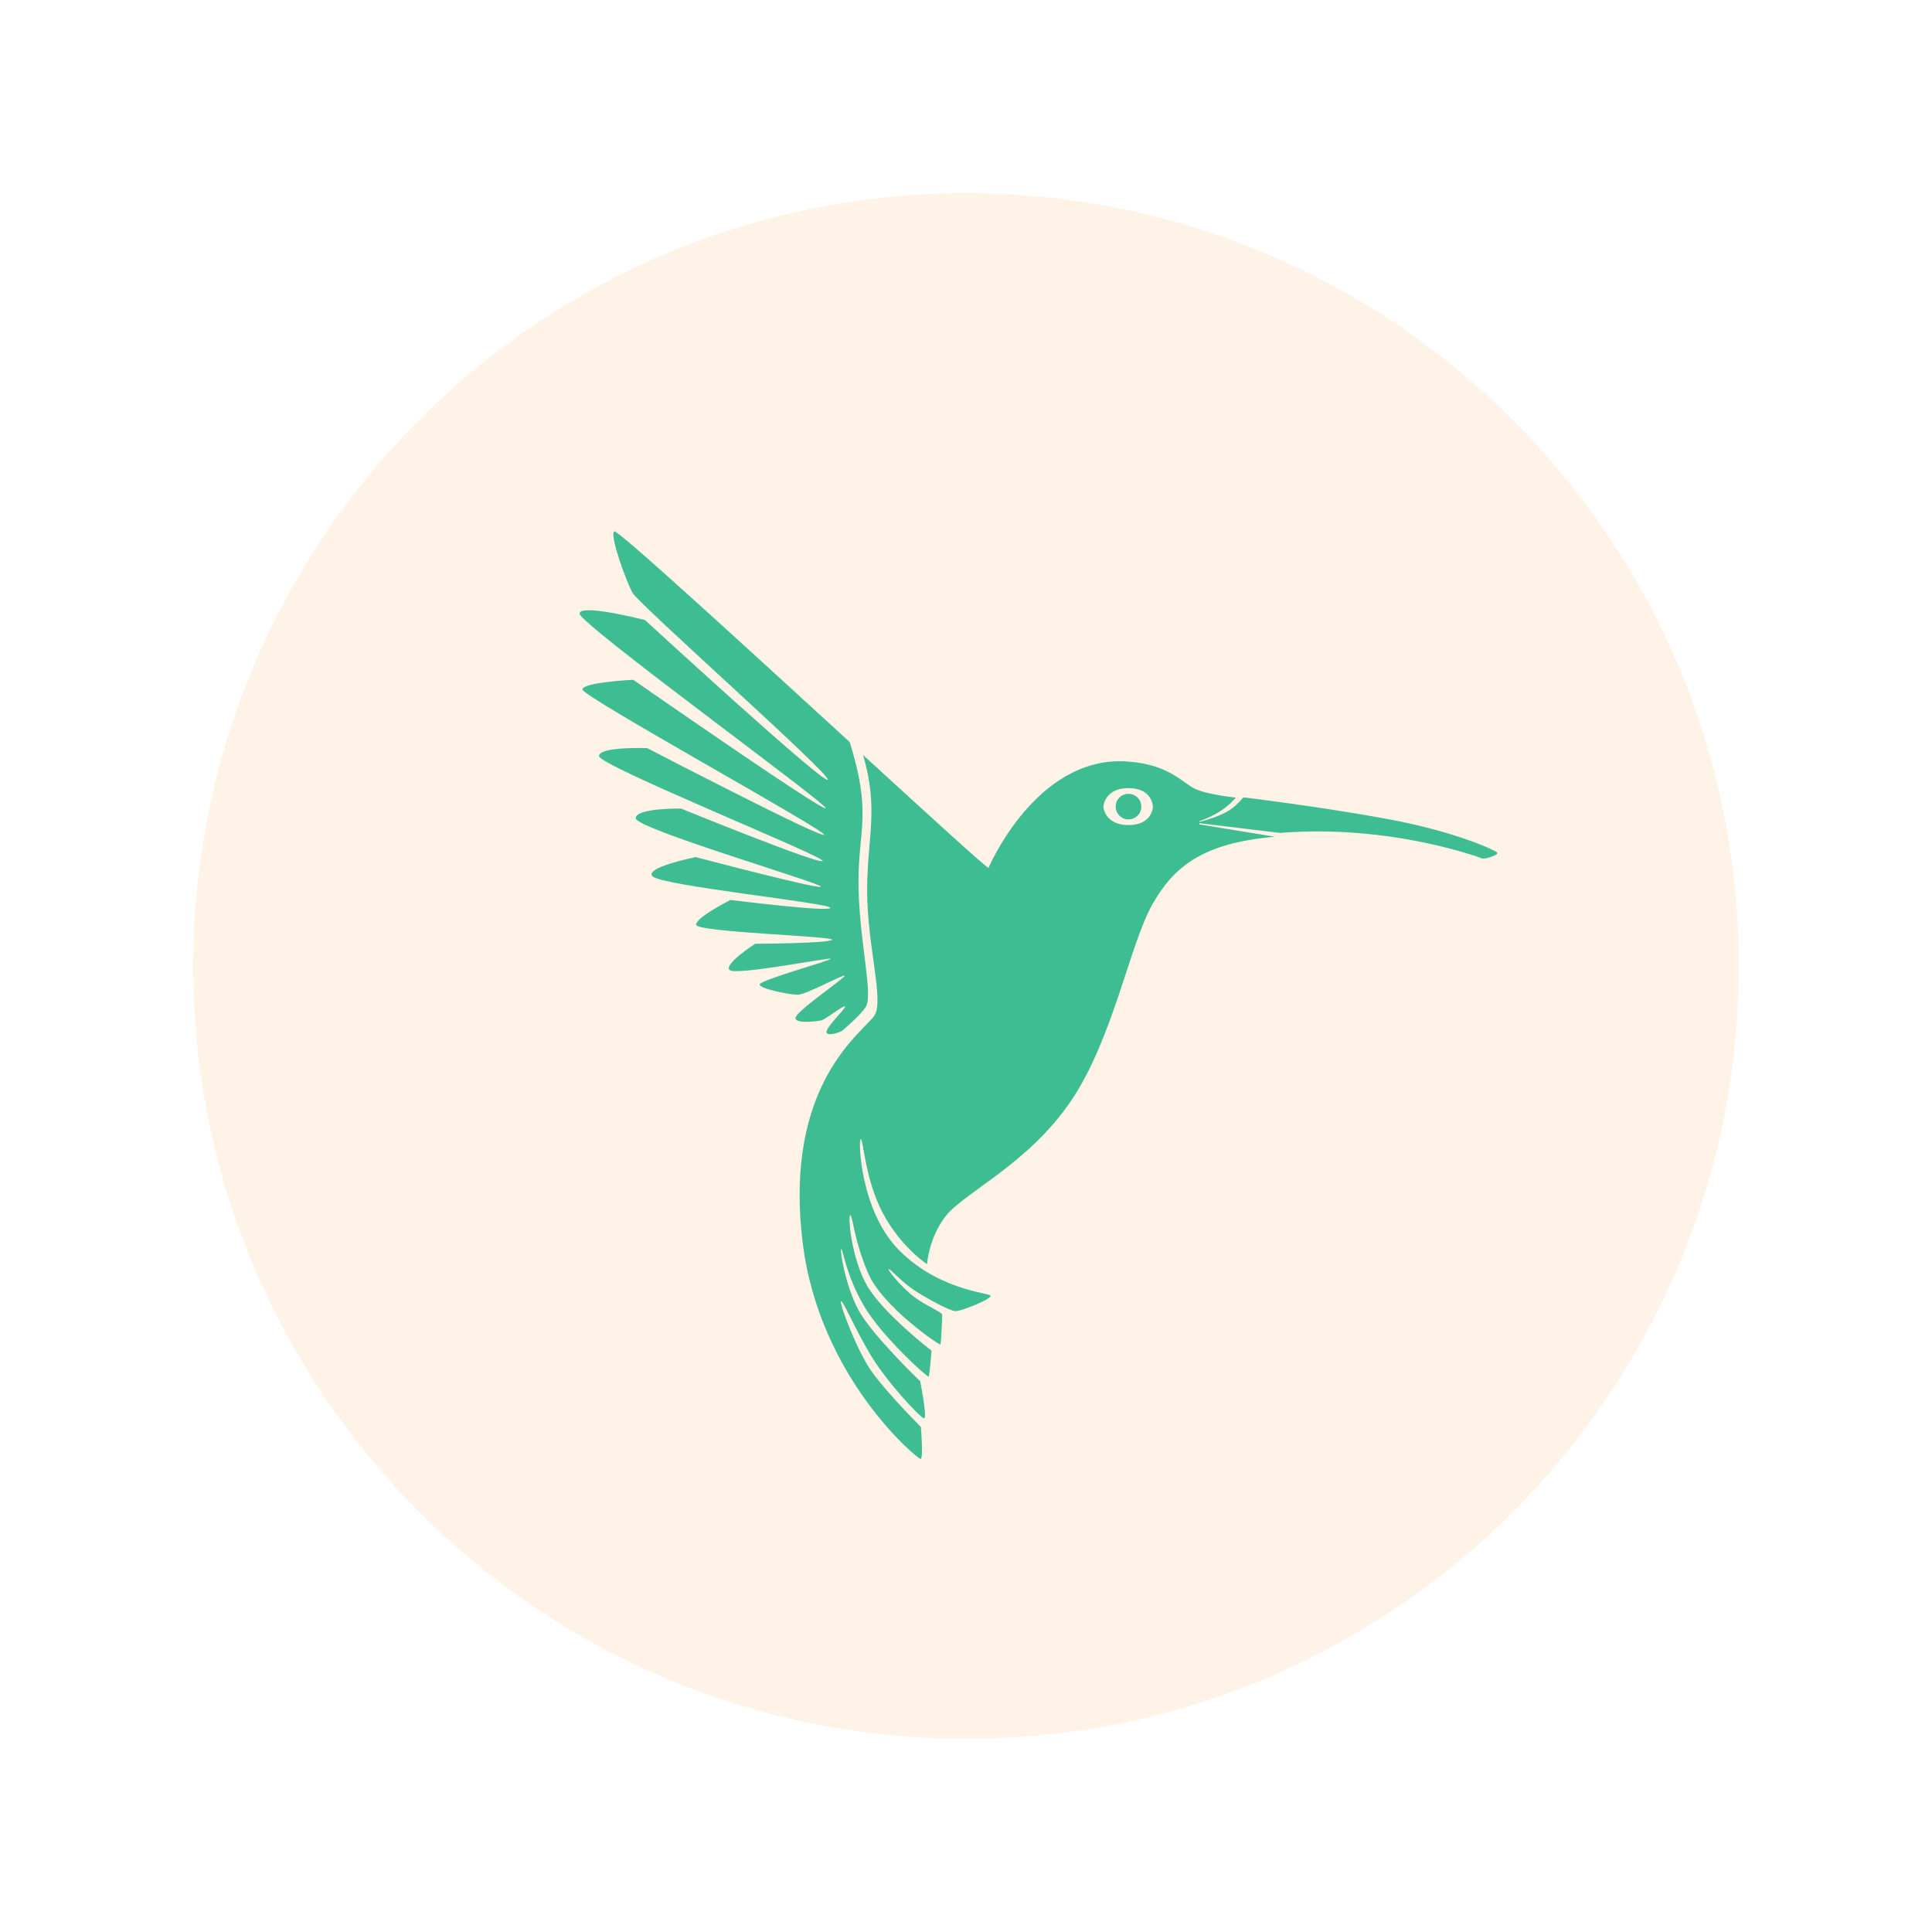
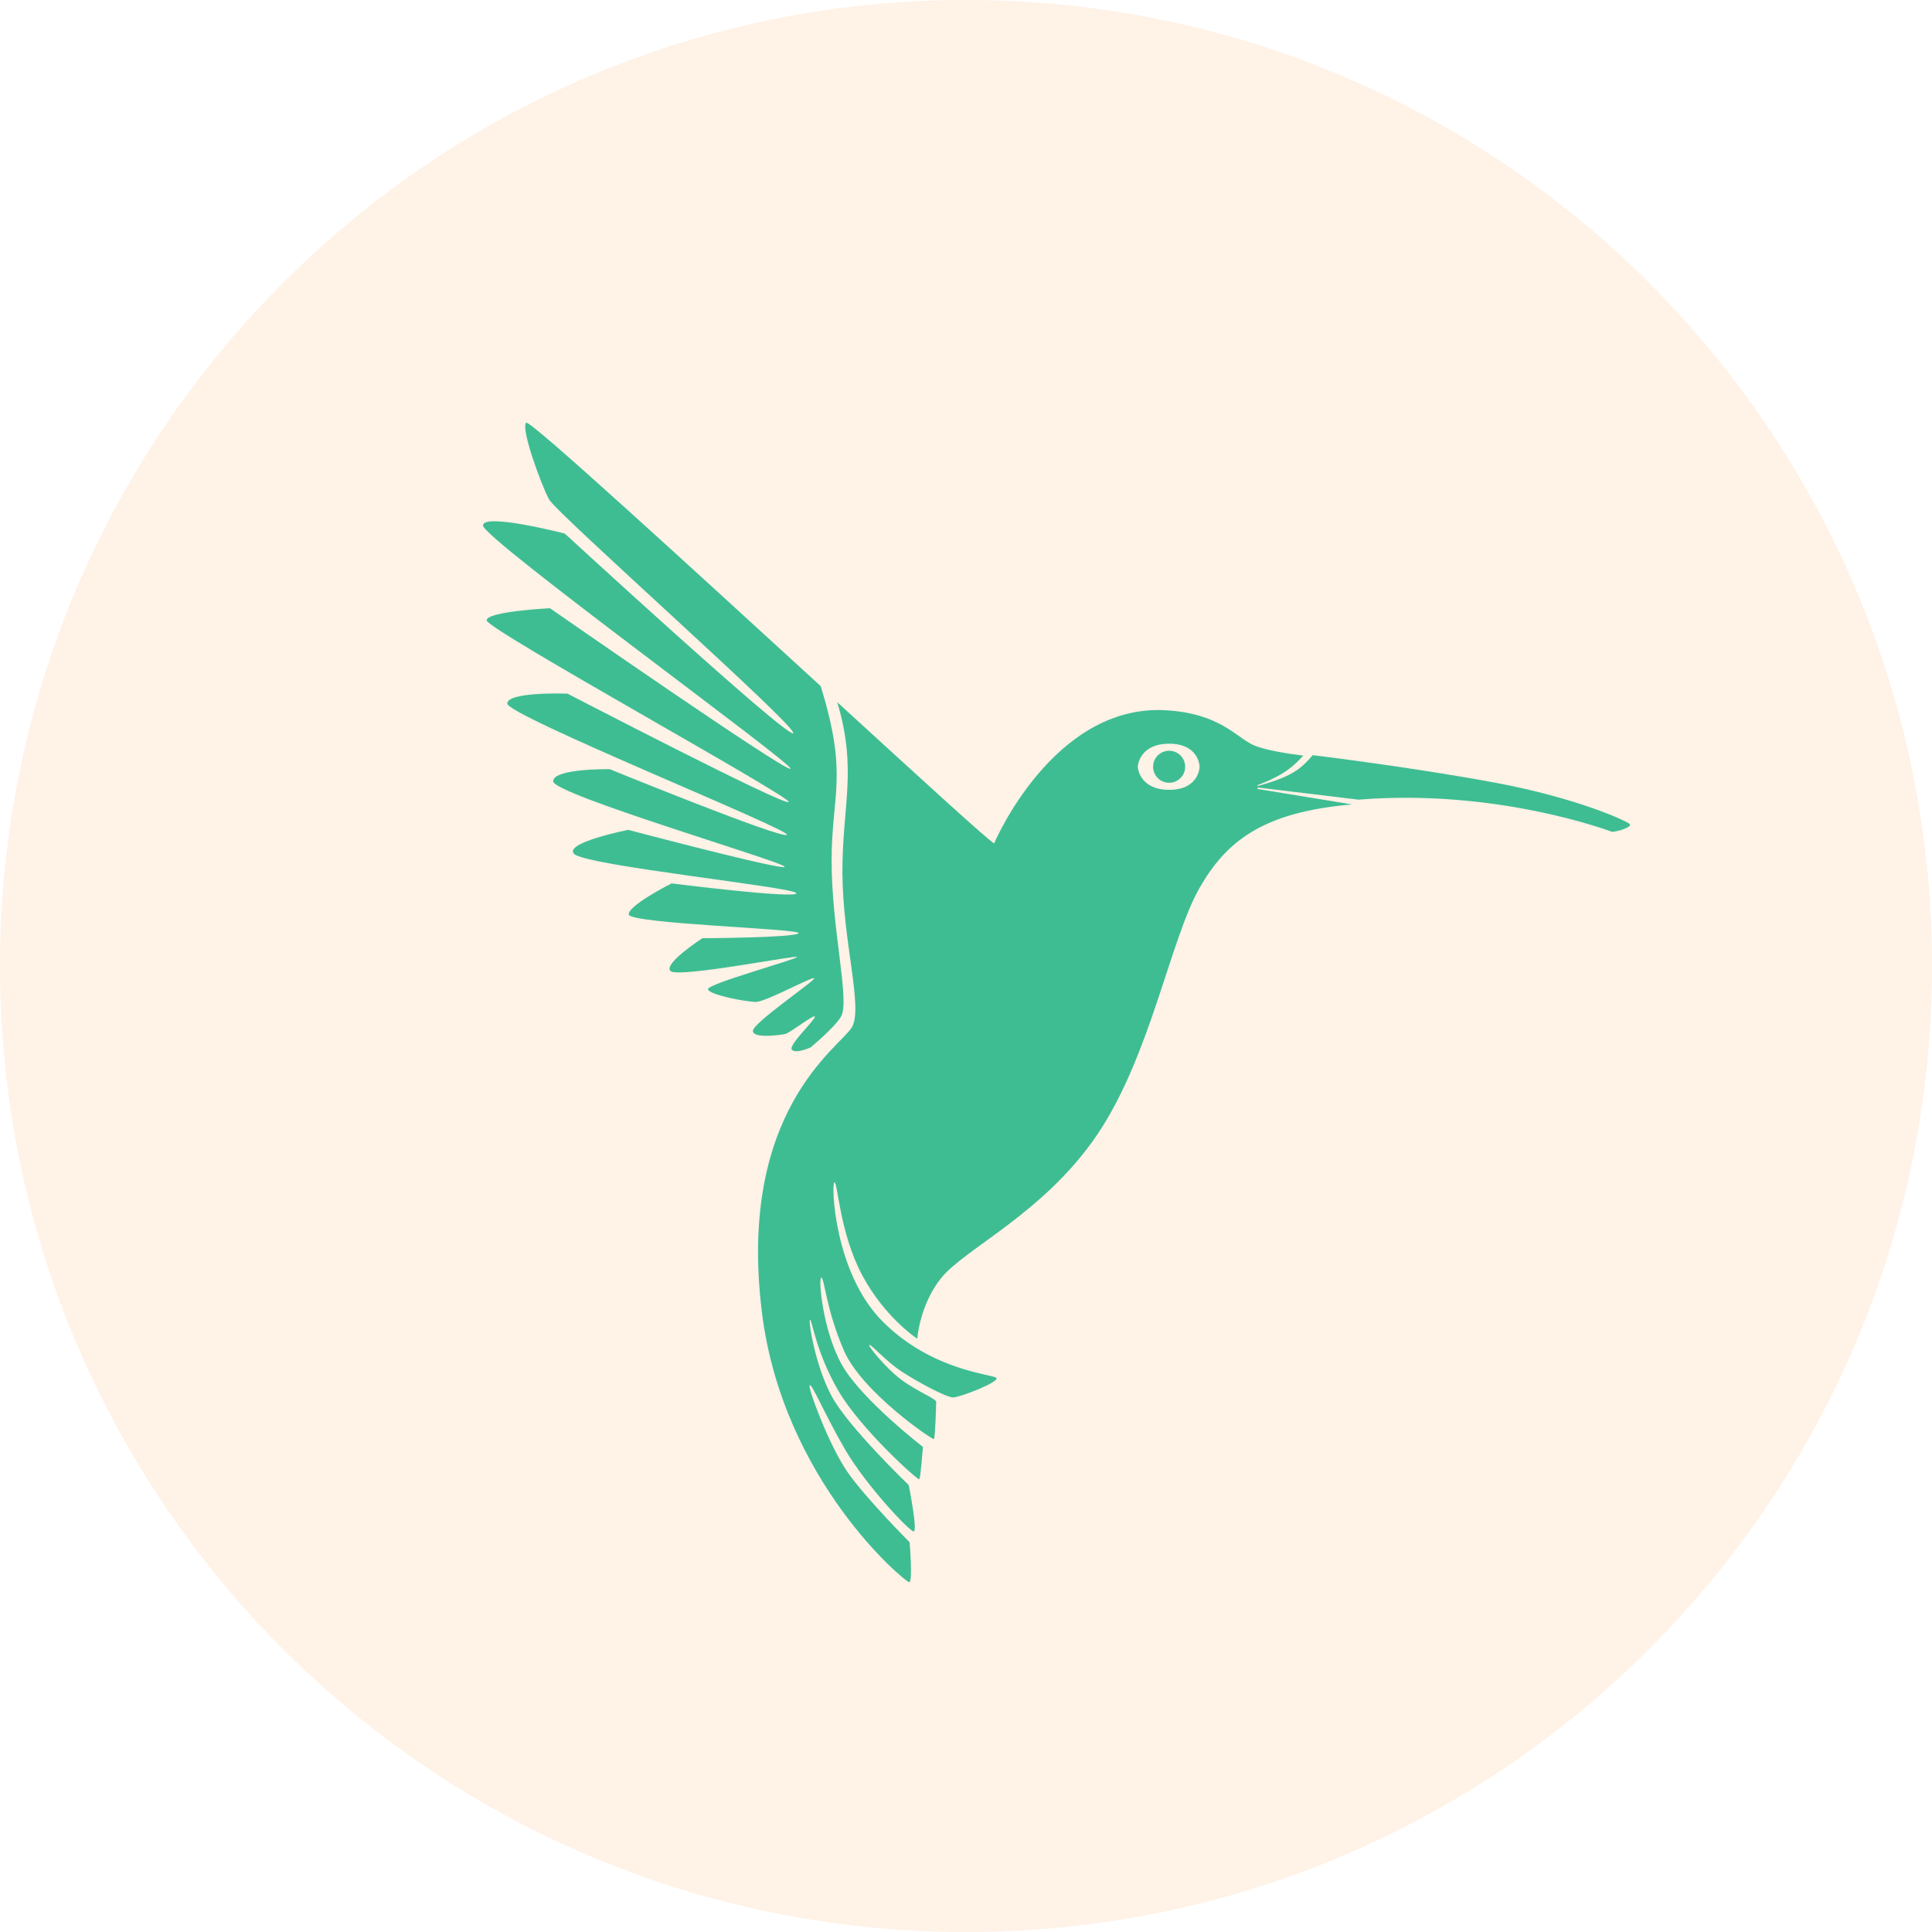
- <svg xmlns="http://www.w3.org/2000/svg" width="40" height="40" viewBox="0 0 40 40" fill="none">
-   <rect x="4" y="4" width="32" height="32" rx="16" fill="#FF7A00" fill-opacity="0.1" />
-   <path fill-rule="evenodd" clip-rule="evenodd" d="M23.364 16.965C23.218 16.965 23.099 16.846 23.099 16.7C23.099 16.553 23.218 16.435 23.364 16.435C23.511 16.435 23.63 16.553 23.63 16.7C23.63 16.846 23.511 16.965 23.364 16.965Z" fill="#3EBD93" />
-   <path fill-rule="evenodd" clip-rule="evenodd" d="M28.755 16.962C30.134 17.219 30.947 17.601 30.994 17.649C31.041 17.696 30.793 17.777 30.698 17.777C30.698 17.777 28.811 17.057 26.502 17.245L24.767 17.036C25.401 16.867 25.536 16.745 25.743 16.508C25.743 16.508 27.375 16.705 28.755 16.962Z" fill="#3EBD93" />
-   <path fill-rule="evenodd" clip-rule="evenodd" d="M17.774 18.256C17.774 17.153 18.054 16.852 17.593 15.364C15.439 13.392 12.771 10.944 12.715 11.001C12.621 11.095 12.968 12.041 13.095 12.273C13.221 12.505 17.227 16.055 17.138 16.144C17.048 16.234 13.355 12.838 13.355 12.838C13.355 12.838 12 12.488 12 12.704C12 12.92 17.16 16.666 17.093 16.733C17.026 16.8 13.11 14.074 13.11 14.074C13.11 14.074 12.059 14.126 12.059 14.275C12.059 14.424 17.134 17.213 17.063 17.284C16.993 17.355 13.4 15.489 13.4 15.489C13.4 15.489 12.402 15.452 12.402 15.653C12.402 15.854 17.112 17.749 17.034 17.827C16.955 17.905 14.1 16.74 14.1 16.74C14.1 16.74 13.162 16.725 13.162 16.941C13.162 17.157 16.996 18.282 16.996 18.356C16.996 18.43 14.405 17.745 14.405 17.745C14.405 17.745 13.327 17.96 13.511 18.144C13.704 18.338 17.19 18.698 17.19 18.795C17.19 18.892 15.123 18.632 15.123 18.632C15.123 18.632 14.413 18.989 14.413 19.145C14.413 19.302 17.302 19.383 17.227 19.458C17.153 19.532 15.634 19.54 15.634 19.54C15.634 19.54 14.982 19.96 15.105 20.083C15.228 20.206 17.25 19.804 17.201 19.852C17.153 19.901 15.727 20.294 15.727 20.383C15.727 20.473 16.352 20.595 16.52 20.595C16.687 20.595 17.486 20.154 17.486 20.204C17.486 20.255 16.47 20.942 16.47 21.076C16.47 21.21 16.964 21.139 17.012 21.124C17.099 21.098 17.497 20.785 17.497 20.841C17.497 20.897 17.047 21.319 17.117 21.388C17.187 21.458 17.424 21.349 17.424 21.349C17.424 21.349 17.83 21.015 17.931 20.836C18.08 20.572 17.774 19.399 17.774 18.256Z" fill="#3EBD93" />
-   <path fill-rule="evenodd" clip-rule="evenodd" d="M16.62 25.739C16.967 28.531 18.995 30.206 19.059 30.206C19.122 30.206 19.066 29.544 19.066 29.544C19.066 29.544 18.337 28.814 18.035 28.378C17.733 27.943 17.375 26.981 17.411 26.945C17.448 26.909 17.663 27.436 18.005 28.021C18.348 28.605 19.063 29.365 19.133 29.365C19.204 29.365 19.052 28.598 19.052 28.598C19.052 28.598 18.05 27.637 17.774 27.123C17.499 26.61 17.383 25.861 17.417 25.861C17.451 25.861 17.514 26.394 17.883 27.03C18.251 27.667 19.204 28.523 19.226 28.501C19.249 28.479 19.286 27.965 19.286 27.965C19.286 27.965 18.273 27.183 17.949 26.613C17.625 26.044 17.551 25.162 17.603 25.162C17.655 25.162 17.681 25.686 17.979 26.372C18.277 27.057 19.448 27.855 19.468 27.835C19.489 27.814 19.506 27.276 19.506 27.22C19.506 27.165 19.193 27.049 18.928 26.852C18.664 26.654 18.359 26.275 18.4 26.275C18.441 26.275 18.664 26.539 18.936 26.718C19.208 26.896 19.675 27.146 19.787 27.146C19.898 27.146 20.566 26.886 20.502 26.822C20.437 26.758 19.441 26.71 18.62 25.889C17.808 25.078 17.765 23.583 17.821 23.583C17.877 23.583 17.905 24.415 18.279 25.118C18.653 25.822 19.193 26.174 19.193 26.174C19.193 26.174 19.23 25.616 19.587 25.169C19.976 24.683 21.293 24.093 22.171 22.797C23.05 21.501 23.385 19.557 23.863 18.716C24.296 17.955 24.891 17.451 26.395 17.324L24.83 17.068V17.004C25.31 16.823 25.451 16.658 25.587 16.515C25.339 16.485 24.946 16.426 24.755 16.338C24.465 16.204 24.202 15.815 23.305 15.764C21.443 15.659 20.466 17.969 20.466 17.969C20.398 17.945 19.294 16.936 17.868 15.631C18.201 16.753 17.953 17.332 17.953 18.434C17.953 19.578 18.301 20.69 18.11 21.015C17.916 21.344 16.206 22.394 16.62 25.739ZM23.364 17.082C22.891 17.082 22.845 16.738 22.845 16.7C22.845 16.662 22.891 16.317 23.364 16.317C23.838 16.317 23.869 16.662 23.869 16.7C23.869 16.738 23.838 17.082 23.364 17.082Z" fill="#3EBD93" />
+ <svg xmlns="http://www.w3.org/2000/svg" width="32" height="32" viewBox="0 0 32 32" fill="none">
+   <rect width="32" height="32" rx="16" fill="#FF7A00" fill-opacity="0.1" />
+   <path fill-rule="evenodd" clip-rule="evenodd" d="M19.364 12.965C19.218 12.965 19.099 12.847 19.099 12.7C19.099 12.553 19.218 12.435 19.364 12.435C19.511 12.435 19.63 12.553 19.63 12.7C19.63 12.847 19.511 12.965 19.364 12.965Z" fill="#3EBD93" />
+   <path fill-rule="evenodd" clip-rule="evenodd" d="M24.755 12.962C26.134 13.219 26.947 13.601 26.994 13.649C27.041 13.696 26.793 13.777 26.698 13.777C26.698 13.777 24.811 13.057 22.502 13.245L20.767 13.036C21.401 12.867 21.536 12.745 21.743 12.508C21.743 12.508 23.375 12.705 24.755 12.962Z" fill="#3EBD93" />
+   <path fill-rule="evenodd" clip-rule="evenodd" d="M13.774 14.255C13.774 13.153 14.054 12.852 13.593 11.364C11.439 9.392 8.771 6.944 8.715 7.001C8.621 7.095 8.968 8.042 9.095 8.273C9.221 8.505 13.227 12.055 13.138 12.144C13.048 12.234 9.355 8.838 9.355 8.838C9.355 8.838 8 8.488 8 8.704C8 8.92 13.16 12.666 13.093 12.733C13.026 12.8 9.109 10.074 9.109 10.074C9.109 10.074 8.06 10.126 8.06 10.275C8.06 10.424 13.134 13.213 13.063 13.284C12.993 13.354 9.4 11.489 9.4 11.489C9.4 11.489 8.402 11.452 8.402 11.653C8.402 11.854 13.112 13.749 13.034 13.827C12.955 13.905 10.1 12.74 10.1 12.74C10.1 12.74 9.162 12.725 9.162 12.941C9.162 13.157 12.996 14.281 12.996 14.356C12.996 14.43 10.405 13.745 10.405 13.745C10.405 13.745 9.327 13.96 9.51 14.144C9.704 14.338 13.19 14.698 13.19 14.795C13.19 14.892 11.123 14.632 11.123 14.632C11.123 14.632 10.413 14.989 10.413 15.145C10.413 15.302 13.302 15.383 13.227 15.458C13.153 15.532 11.634 15.54 11.634 15.54C11.634 15.54 10.982 15.96 11.105 16.083C11.228 16.206 13.249 15.804 13.201 15.852C13.153 15.901 11.727 16.294 11.727 16.383C11.727 16.473 12.352 16.595 12.52 16.595C12.687 16.595 13.486 16.154 13.486 16.204C13.486 16.255 12.47 16.942 12.47 17.076C12.47 17.21 12.964 17.139 13.012 17.124C13.099 17.098 13.497 16.785 13.497 16.841C13.497 16.897 13.047 17.319 13.117 17.388C13.187 17.458 13.425 17.349 13.425 17.349C13.425 17.349 13.83 17.015 13.931 16.836C14.08 16.572 13.774 15.399 13.774 14.255Z" fill="#3EBD93" />
+   <path fill-rule="evenodd" clip-rule="evenodd" d="M12.62 21.739C12.967 24.531 14.995 26.206 15.059 26.206C15.122 26.206 15.066 25.544 15.066 25.544C15.066 25.544 14.337 24.814 14.035 24.378C13.733 23.943 13.375 22.981 13.411 22.945C13.448 22.909 13.663 23.436 14.005 24.021C14.348 24.605 15.063 25.365 15.133 25.365C15.204 25.365 15.052 24.598 15.052 24.598C15.052 24.598 14.05 23.637 13.774 23.123C13.499 22.61 13.383 21.861 13.417 21.861C13.451 21.861 13.514 22.394 13.883 23.03C14.251 23.667 15.204 24.523 15.226 24.501C15.249 24.479 15.286 23.965 15.286 23.965C15.286 23.965 14.273 23.183 13.949 22.613C13.625 22.044 13.551 21.162 13.603 21.162C13.655 21.162 13.681 21.686 13.979 22.372C14.277 23.057 15.448 23.855 15.469 23.835C15.489 23.814 15.506 23.276 15.506 23.22C15.506 23.165 15.193 23.049 14.928 22.852C14.664 22.654 14.359 22.275 14.4 22.275C14.441 22.275 14.664 22.539 14.936 22.718C15.208 22.896 15.675 23.146 15.787 23.146C15.898 23.146 16.566 22.886 16.502 22.822C16.437 22.758 15.441 22.71 14.62 21.889C13.809 21.078 13.765 19.583 13.821 19.583C13.877 19.583 13.905 20.415 14.279 21.118C14.653 21.822 15.193 22.174 15.193 22.174C15.193 22.174 15.23 21.616 15.588 21.169C15.976 20.683 17.293 20.093 18.171 18.797C19.05 17.501 19.385 15.557 19.863 14.716C20.296 13.955 20.891 13.45 22.395 13.324L20.83 13.068V13.004C21.31 12.823 21.451 12.658 21.587 12.515C21.339 12.485 20.946 12.426 20.755 12.338C20.465 12.204 20.202 11.815 19.305 11.764C17.443 11.659 16.466 13.969 16.466 13.969C16.398 13.945 15.294 12.936 13.868 11.631C14.201 12.753 13.953 13.332 13.953 14.434C13.953 15.578 14.301 16.69 14.11 17.015C13.915 17.344 12.206 18.394 12.62 21.739ZM19.364 13.082C18.891 13.082 18.845 12.738 18.845 12.7C18.845 12.662 18.891 12.318 19.364 12.318C19.838 12.318 19.869 12.662 19.869 12.7C19.869 12.738 19.838 13.082 19.364 13.082Z" fill="#3EBD93" />
</svg>
